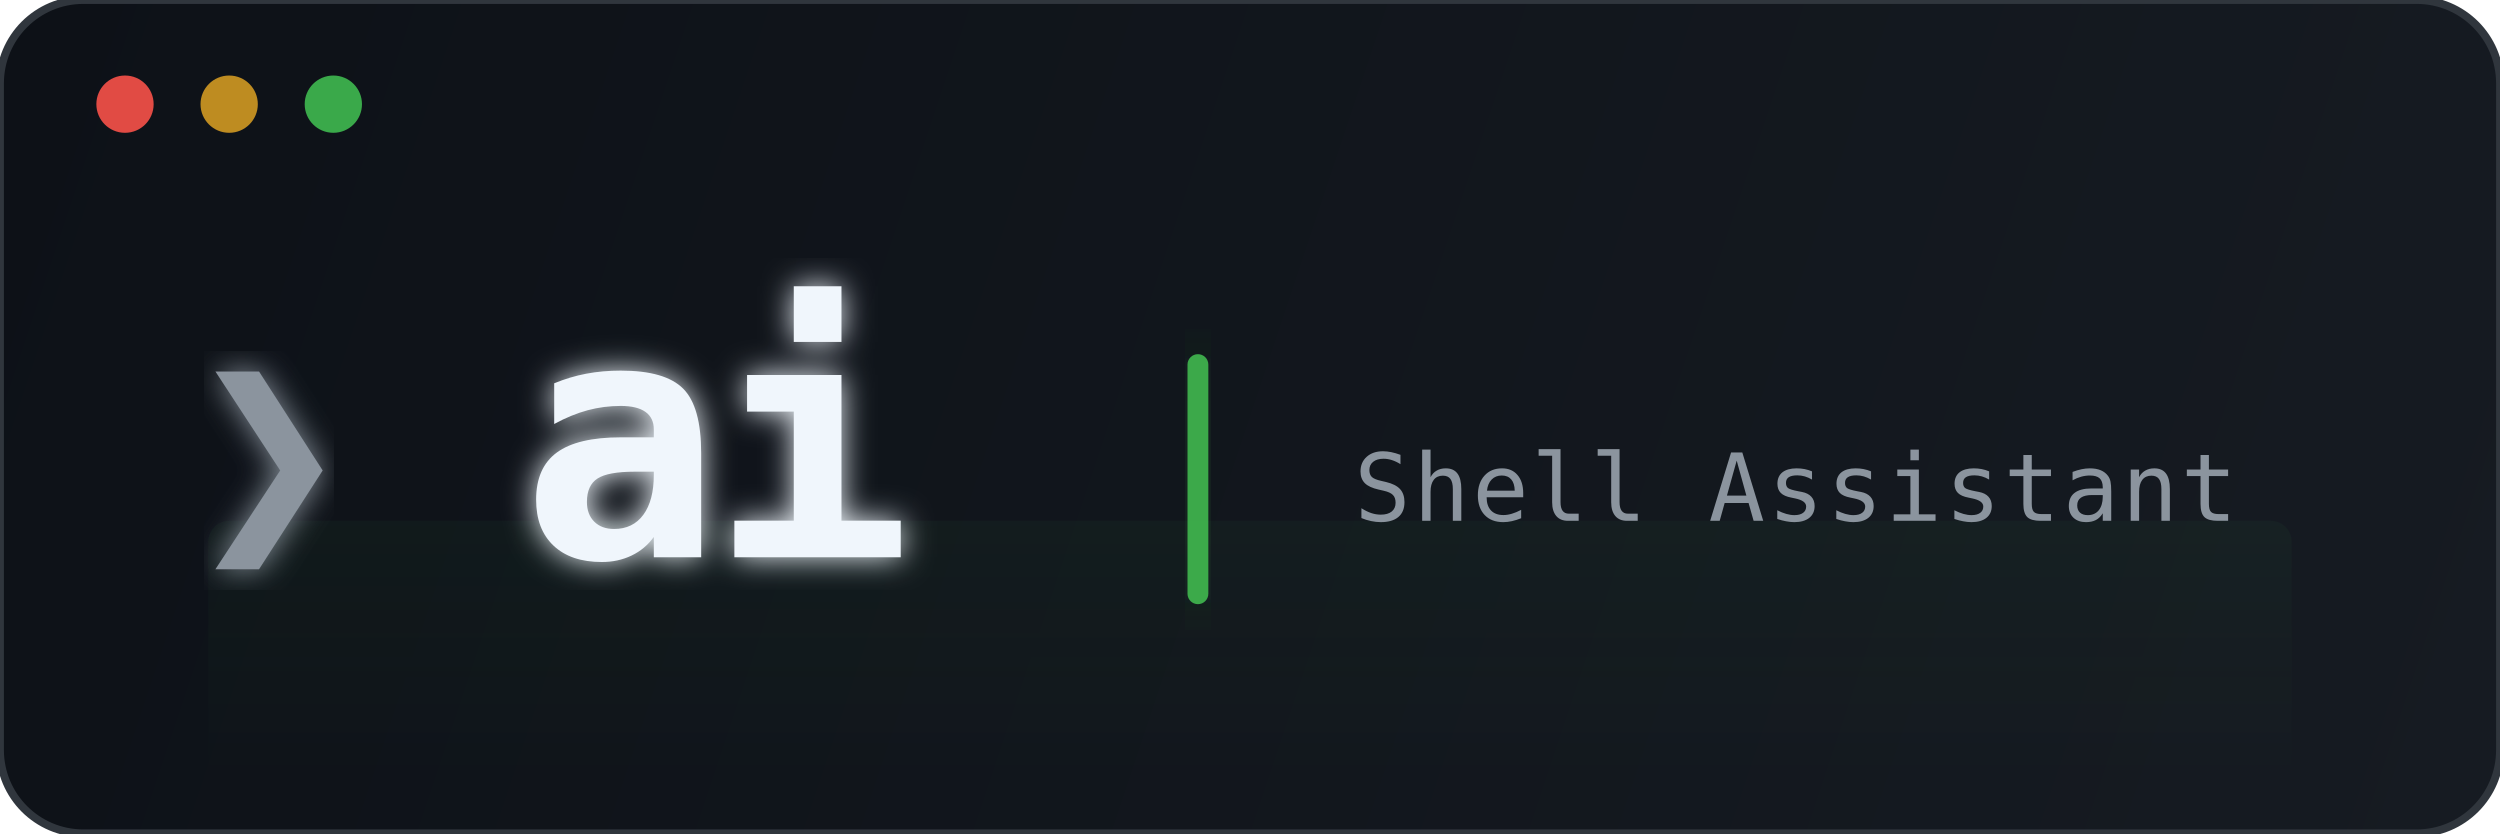
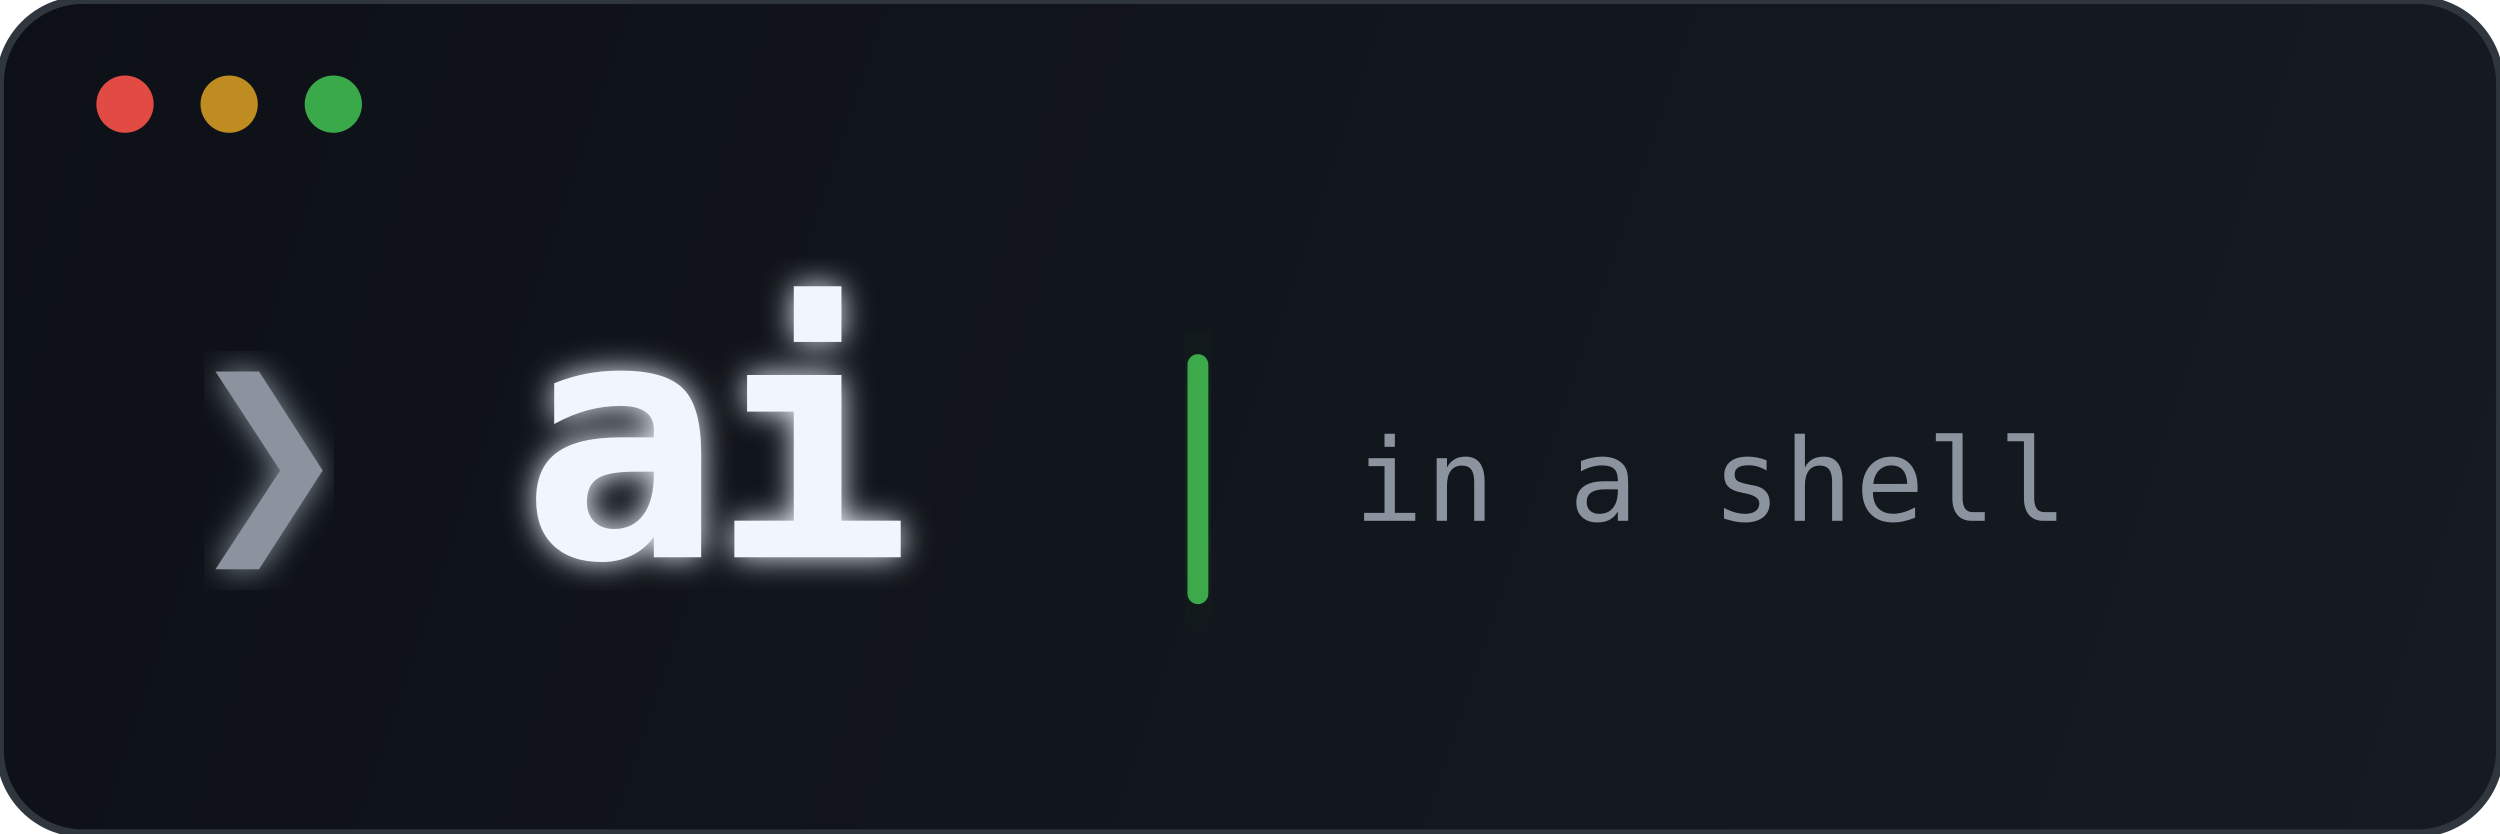
<svg xmlns="http://www.w3.org/2000/svg" viewBox="0 0 480 160" fill="none">
  <defs>
    <linearGradient id="bg" x1="0" y1="0" x2="480" y2="160" gradientUnits="userSpaceOnUse">
      <stop offset="0%" stop-color="#0d1117" />
      <stop offset="100%" stop-color="#161b22" />
    </linearGradient>
    <linearGradient id="glow" x1="0" y1="0" x2="0" y2="1">
      <stop offset="0%" stop-color="#3fb950" stop-opacity="0.3" />
      <stop offset="100%" stop-color="#3fb950" stop-opacity="0" />
    </linearGradient>
    <filter id="textglow">
      <feGaussianBlur stdDeviation="3" result="blur" />
      <feMerge>
        <feMergeNode in="blur" />
        <feMergeNode in="SourceGraphic" />
      </feMerge>
    </filter>
    <filter id="softglow">
      <feGaussianBlur stdDeviation="6" result="blur" />
      <feMerge>
        <feMergeNode in="blur" />
        <feMergeNode in="SourceGraphic" />
      </feMerge>
    </filter>
  </defs>
  <rect x="0" y="0" width="480" height="160" rx="16" fill="url(#bg)" />
  <rect x="0" y="0" width="480" height="160" rx="16" stroke="#30363d" stroke-width="1.5" />
  <circle cx="24" cy="20" r="5.5" fill="#f85149" opacity="0.9" />
  <circle cx="44" cy="20" r="5.5" fill="#d29922" opacity="0.9" />
  <circle cx="64" cy="20" r="5.5" fill="#3fb950" opacity="0.9" />
-   <rect x="40" y="100" width="400" height="50" rx="4" fill="url(#glow)" opacity="0.15" />
  <text x="36" y="105" font-family="'SF Mono','Cascadia Code','Fira Code','JetBrains Mono',monospace" font-size="52" font-weight="700" fill="#8b949e" filter="url(#textglow)">❯</text>
  <text x="100" y="107" font-family="'SF Mono','Cascadia Code','Fira Code','JetBrains Mono',monospace" font-size="64" font-weight="800" letter-spacing="-2" fill="#f0f6fc" filter="url(#textglow)">ai</text>
  <rect x="228" y="68" width="4" height="48" rx="2" fill="#3fb950" opacity="0.9" filter="url(#softglow)">
    <animate attributeName="opacity" values="0.9;0.2;0.9" dur="1.2s" repeatCount="indefinite" />
  </rect>
-   <text x="260" y="100" font-family="'SF Mono','Cascadia Code','Fira Code','JetBrains Mono',monospace" font-size="18" fill="#8b949e" letter-spacing="0.5">Shell Assistant</text>
+   <text x="260" y="100" font-family="'SF Mono','Cascadia Code','Fira Code','JetBrains Mono',monospace" font-size="22" fill="#8b949e" letter-spacing="0.5">in a shell</text>
</svg>
